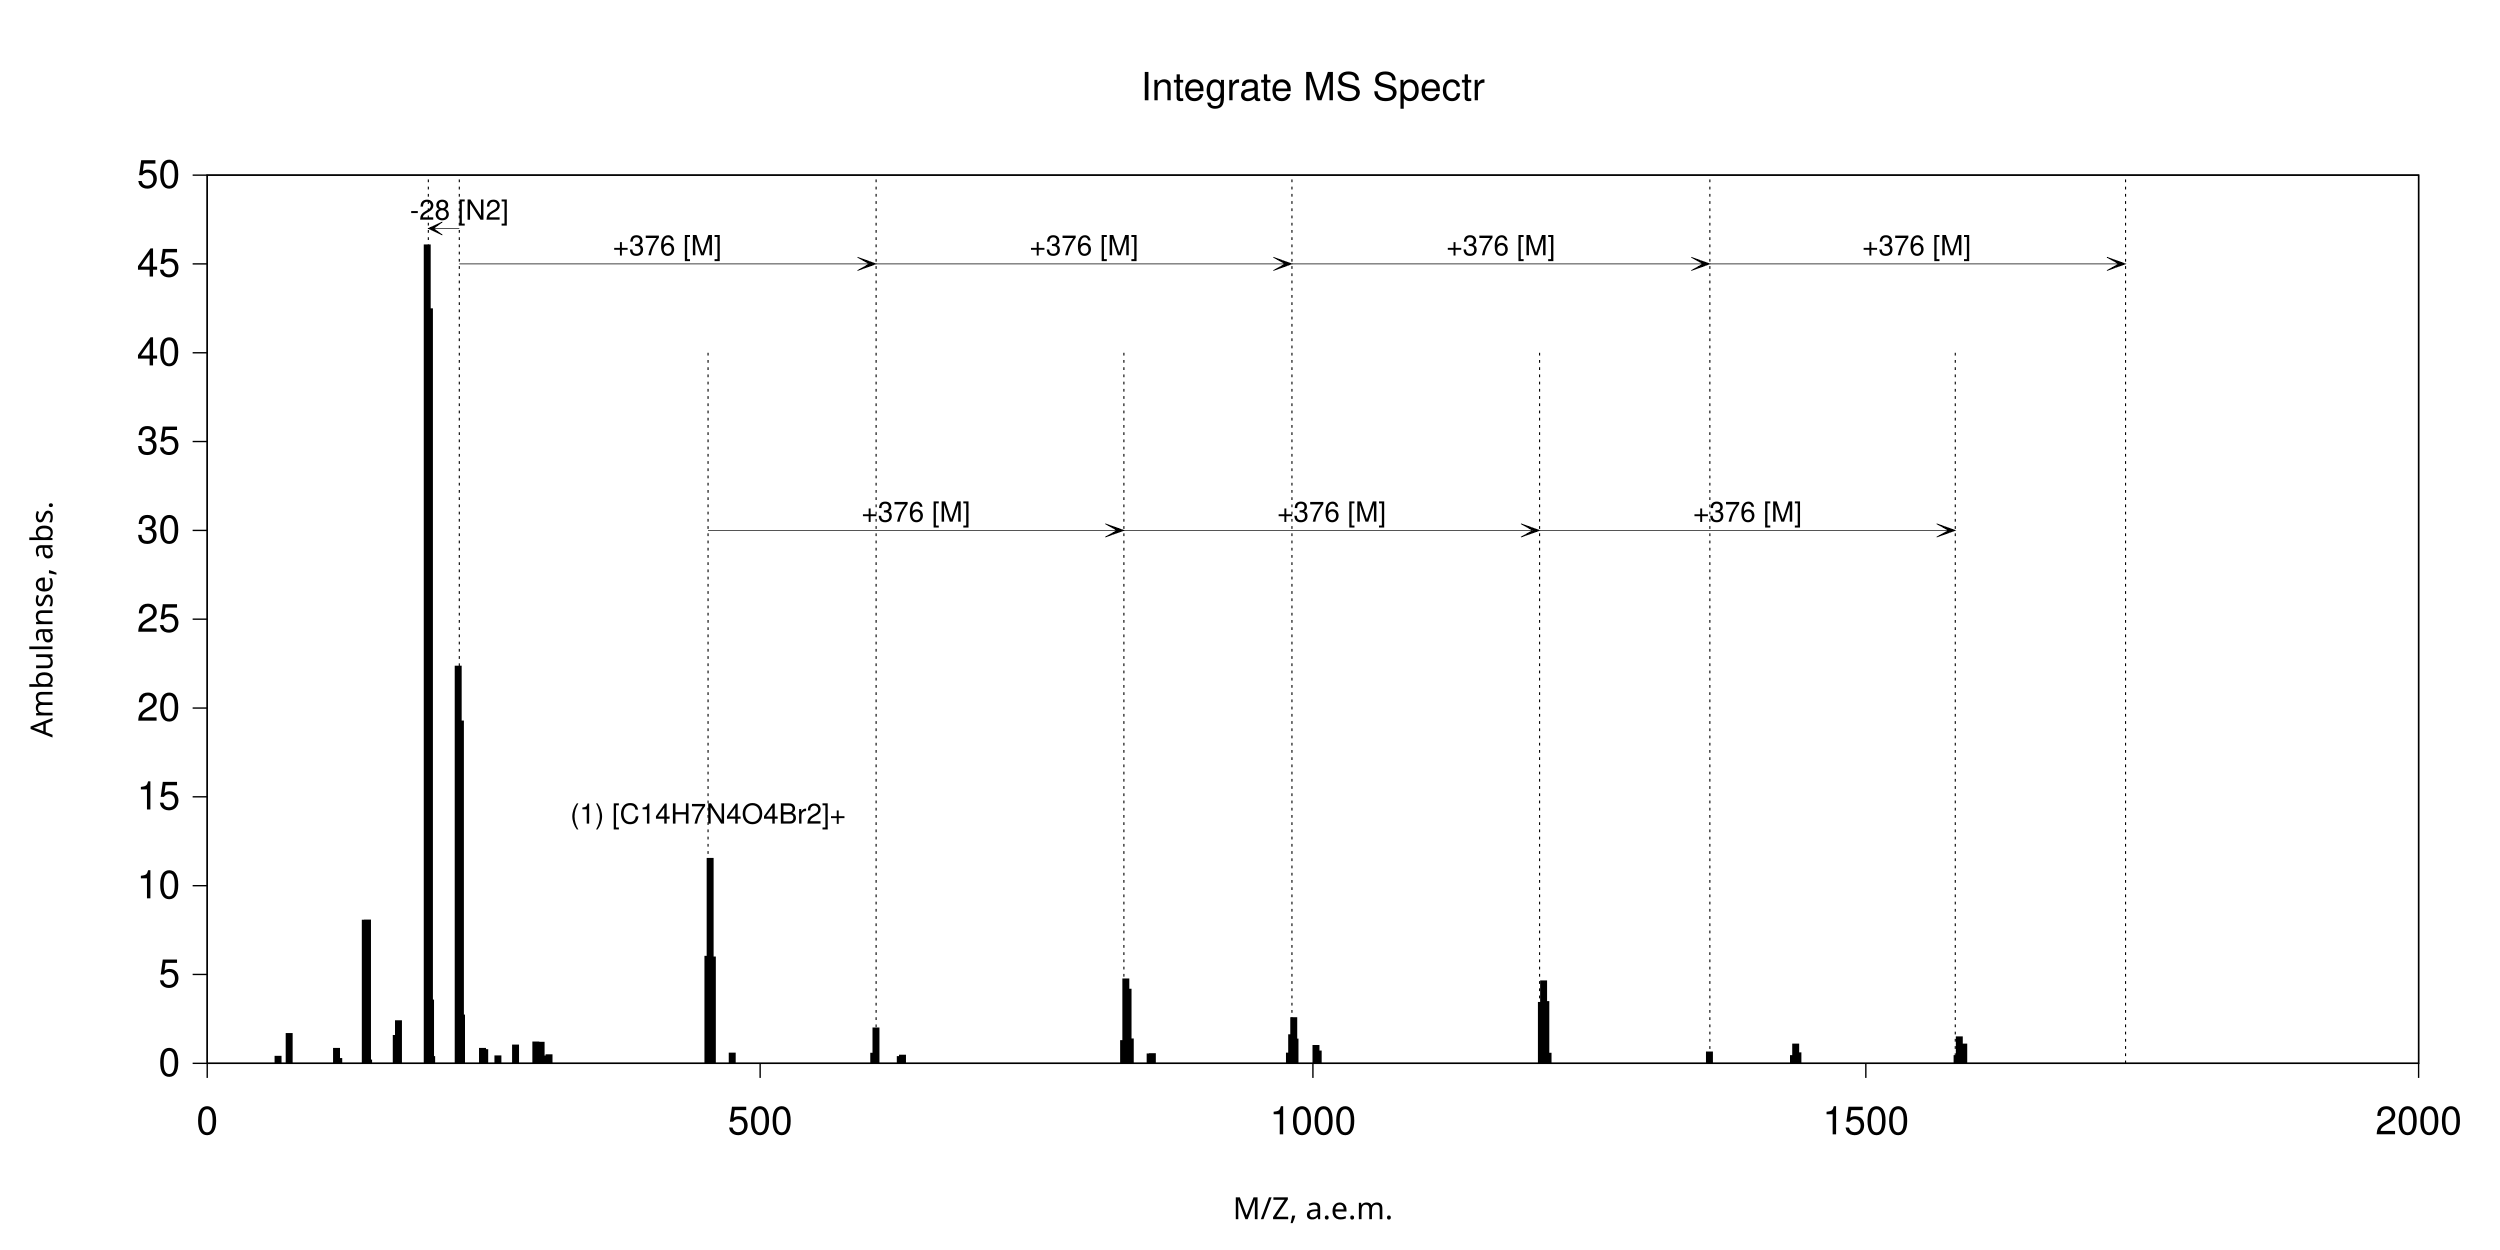
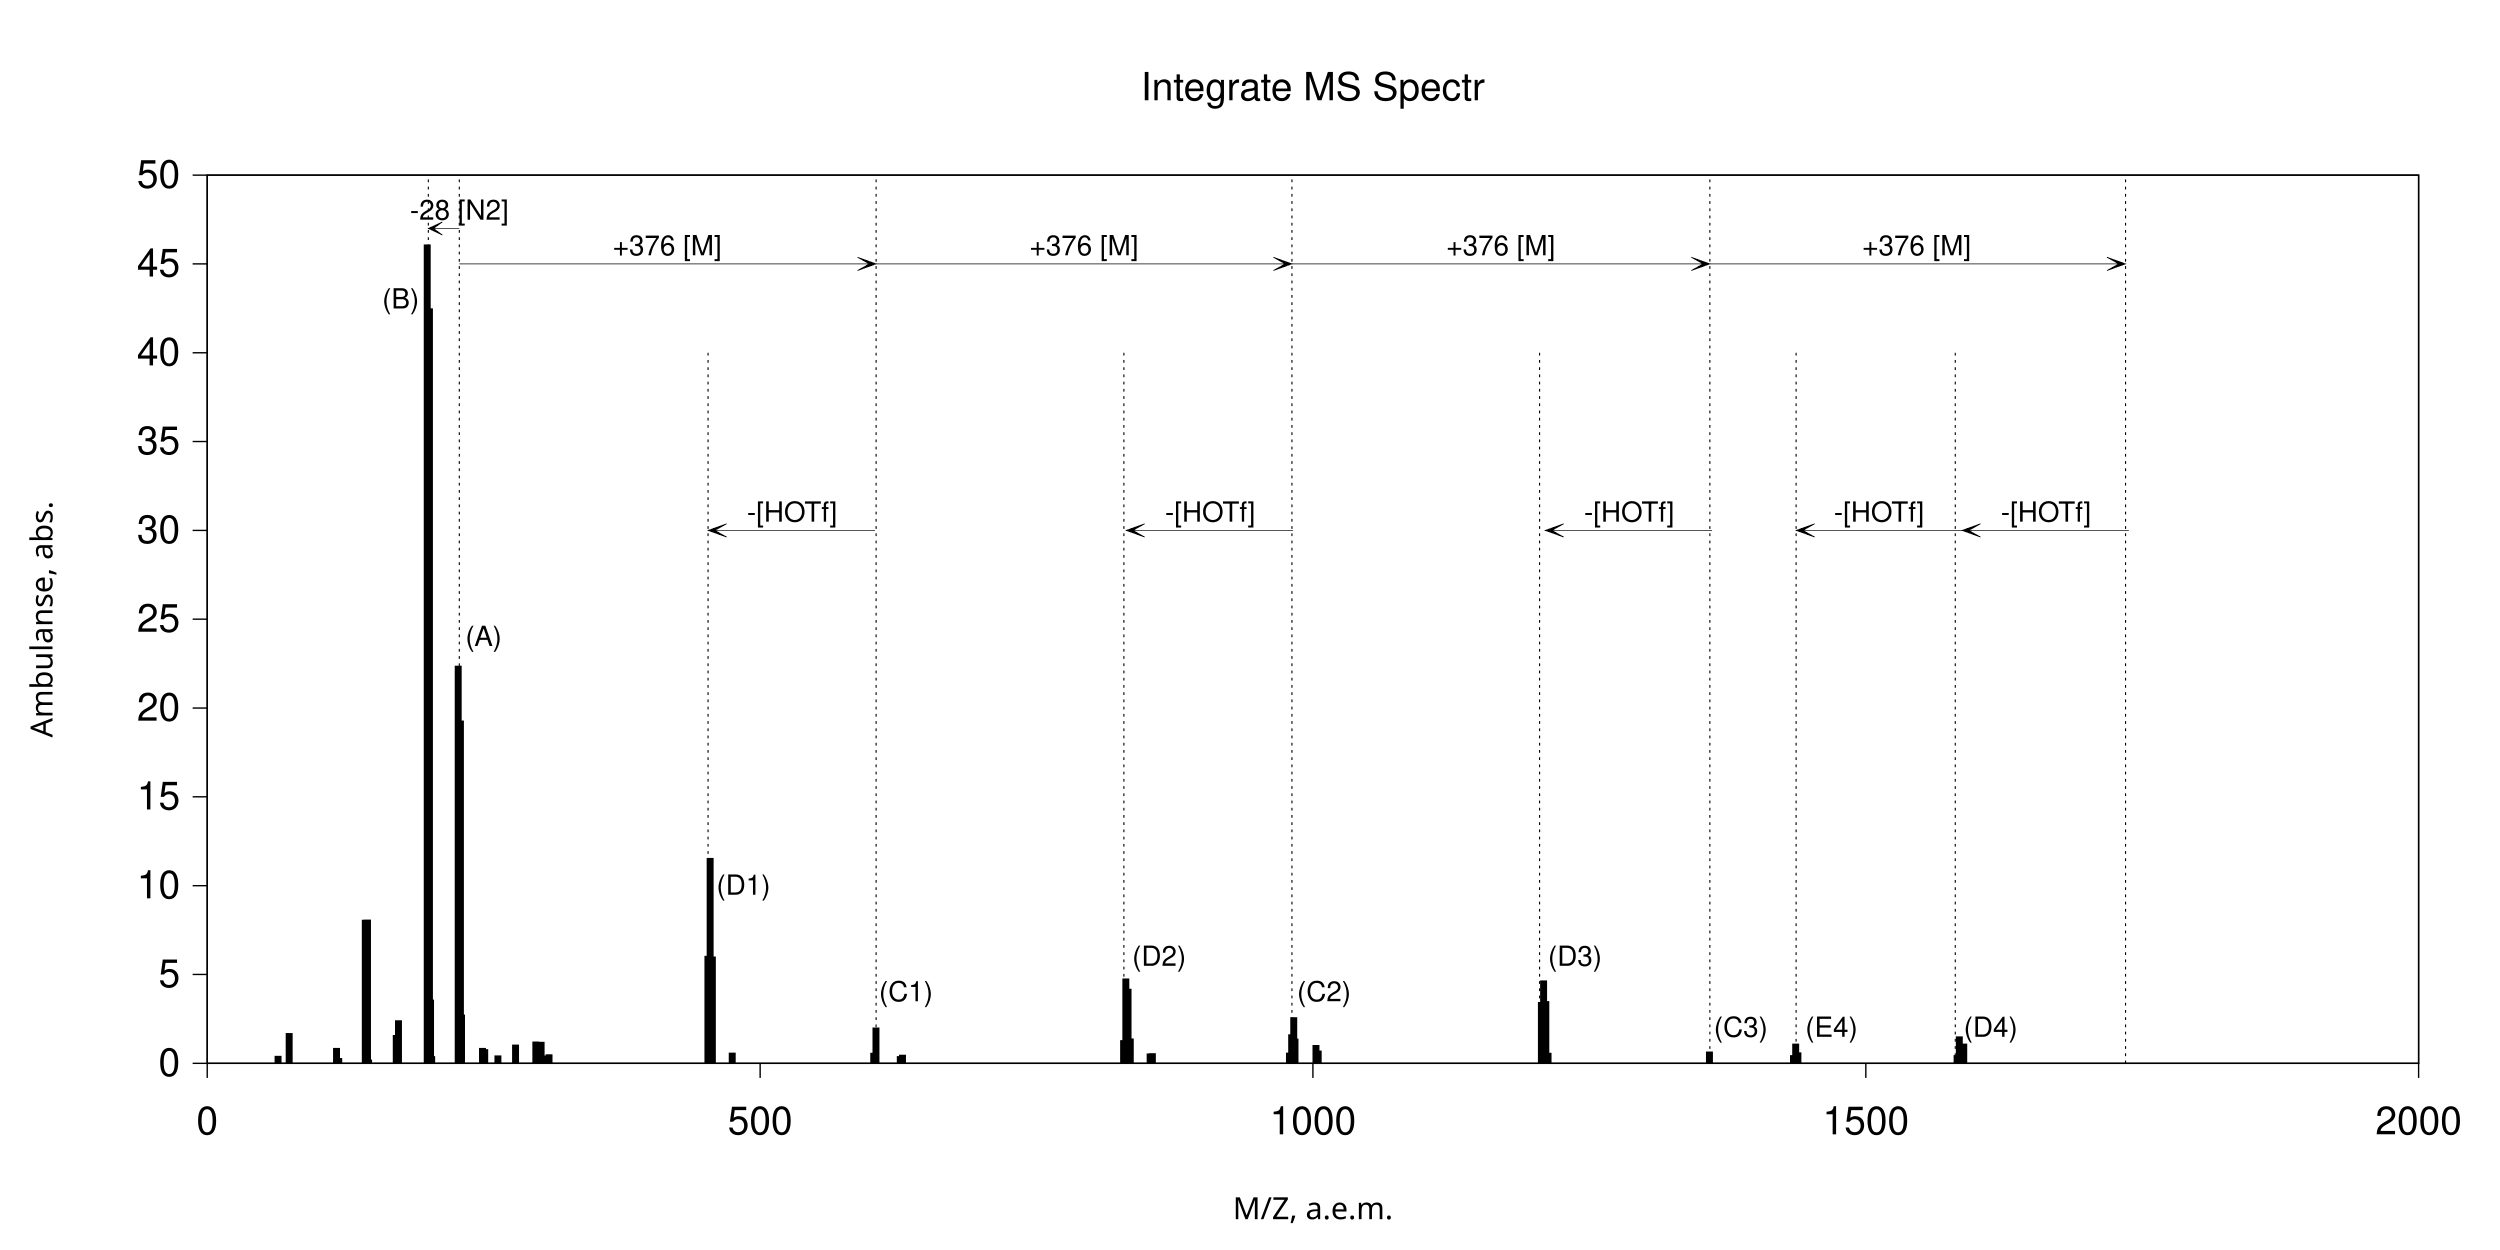
<svg xmlns="http://www.w3.org/2000/svg" xmlns:xlink="http://www.w3.org/1999/xlink" width="1800" height="900" viewBox="0 0 1800 900">
  <g id="gnuplot_canvas">
    <rect x="0" y="0" width="1800" height="900" fill="none" />
    <defs>
      <circle id="gpDot" r="0.5" stroke-width="0.5" />
      <path id="gpPt0" stroke-width="0.095" stroke="currentColor" d="M-1,0 h2 M0,-1 v2" />
      <path id="gpPt1" stroke-width="0.095" stroke="currentColor" d="M-1,-1 L1,1 M1,-1 L-1,1" />
      <path id="gpPt2" stroke-width="0.095" stroke="currentColor" d="M-1,0 L1,0 M0,-1 L0,1 M-1,-1 L1,1 M-1,1 L1,-1" />
      <rect id="gpPt3" stroke-width="0.095" stroke="currentColor" x="-1" y="-1" width="2" height="2" />
      <rect id="gpPt4" stroke-width="0.095" stroke="currentColor" fill="currentColor" x="-1" y="-1" width="2" height="2" />
      <circle id="gpPt5" stroke-width="0.095" stroke="currentColor" cx="0" cy="0" r="1" />
      <use xlink:href="#gpPt5" id="gpPt6" fill="currentColor" stroke="none" />
      <path id="gpPt7" stroke-width="0.095" stroke="currentColor" d="M0,-1.33 L-1.33,0.67 L1.33,0.67 z" />
      <use xlink:href="#gpPt7" id="gpPt8" fill="currentColor" stroke="none" />
      <use xlink:href="#gpPt7" id="gpPt9" stroke="currentColor" transform="rotate(180)" />
      <use xlink:href="#gpPt9" id="gpPt10" fill="currentColor" stroke="none" />
      <use xlink:href="#gpPt3" id="gpPt11" stroke="currentColor" transform="rotate(45)" />
      <use xlink:href="#gpPt11" id="gpPt12" fill="currentColor" stroke="none" />
      <path id="gpPt13" stroke-width="0.095" stroke="currentColor" d="M0,1.330 L1.265,0.411 L0.782,-1.067 L-0.782,-1.076 L-1.265,0.411 z" />
      <use xlink:href="#gpPt13" id="gpPt14" fill="currentColor" stroke="none" />
      <filter id="textbox" filterUnits="objectBoundingBox" x="0" y="0" height="1" width="1">
        <feFlood flood-color="white" flood-opacity="1" result="bgnd" />
        <feComposite in="SourceGraphic" in2="bgnd" operator="atop" />
      </filter>
      <filter id="greybox" filterUnits="objectBoundingBox" x="0" y="0" height="1" width="1">
        <feFlood flood-color="lightgrey" flood-opacity="1" result="grey" />
        <feComposite in="SourceGraphic" in2="grey" operator="atop" />
      </filter>
    </defs>
    <g fill="none" color="white" stroke="currentColor" stroke-width="1.00" stroke-linecap="butt" stroke-linejoin="miter">
</g>
    <g fill="none" color="black" stroke="currentColor" stroke-width="1.00" stroke-linecap="butt" stroke-linejoin="miter">
      <path stroke="black" d="M149.2,765.6 L138.7,765.6  " />
      <g transform="translate(129.7,774.7)" stroke="none" fill="black" font-family="Helvetica" font-size="28.00" text-anchor="end">
        <text>
          <tspan font-family="Helvetica"> 0</tspan>
        </text>
      </g>
    </g>
    <g fill="none" color="black" stroke="currentColor" stroke-width="1.00" stroke-linecap="butt" stroke-linejoin="miter">
      <path stroke="black" d="M149.2,701.6 L138.7,701.6  " />
      <g transform="translate(129.7,710.7)" stroke="none" fill="black" font-family="Helvetica" font-size="28.00" text-anchor="end">
        <text>
          <tspan font-family="Helvetica"> 5</tspan>
        </text>
      </g>
    </g>
    <g fill="none" color="black" stroke="currentColor" stroke-width="1.00" stroke-linecap="butt" stroke-linejoin="miter">
      <path stroke="black" d="M149.2,637.7 L138.7,637.7  " />
      <g transform="translate(129.7,646.8)" stroke="none" fill="black" font-family="Helvetica" font-size="28.00" text-anchor="end">
        <text>
          <tspan font-family="Helvetica"> 10</tspan>
        </text>
      </g>
    </g>
    <g fill="none" color="black" stroke="currentColor" stroke-width="1.00" stroke-linecap="butt" stroke-linejoin="miter">
      <path stroke="black" d="M149.2,573.7 L138.7,573.7  " />
      <g transform="translate(129.7,582.8)" stroke="none" fill="black" font-family="Helvetica" font-size="28.00" text-anchor="end">
        <text>
          <tspan font-family="Helvetica"> 15</tspan>
        </text>
      </g>
    </g>
    <g fill="none" color="black" stroke="currentColor" stroke-width="1.00" stroke-linecap="butt" stroke-linejoin="miter">
      <path stroke="black" d="M149.2,509.8 L138.7,509.8  " />
      <g transform="translate(129.7,518.9)" stroke="none" fill="black" font-family="Helvetica" font-size="28.00" text-anchor="end">
        <text>
          <tspan font-family="Helvetica"> 20</tspan>
        </text>
      </g>
    </g>
    <g fill="none" color="black" stroke="currentColor" stroke-width="1.00" stroke-linecap="butt" stroke-linejoin="miter">
      <path stroke="black" d="M149.2,445.8 L138.7,445.8  " />
      <g transform="translate(129.7,454.9)" stroke="none" fill="black" font-family="Helvetica" font-size="28.00" text-anchor="end">
        <text>
          <tspan font-family="Helvetica"> 25</tspan>
        </text>
      </g>
    </g>
    <g fill="none" color="black" stroke="currentColor" stroke-width="1.00" stroke-linecap="butt" stroke-linejoin="miter">
      <path stroke="black" d="M149.2,381.9 L138.7,381.9  " />
      <g transform="translate(129.7,391.0)" stroke="none" fill="black" font-family="Helvetica" font-size="28.00" text-anchor="end">
        <text>
          <tspan font-family="Helvetica"> 30</tspan>
        </text>
      </g>
    </g>
    <g fill="none" color="black" stroke="currentColor" stroke-width="1.00" stroke-linecap="butt" stroke-linejoin="miter">
      <path stroke="black" d="M149.2,317.9 L138.7,317.9  " />
      <g transform="translate(129.7,327.0)" stroke="none" fill="black" font-family="Helvetica" font-size="28.00" text-anchor="end">
        <text>
          <tspan font-family="Helvetica"> 35</tspan>
        </text>
      </g>
    </g>
    <g fill="none" color="black" stroke="currentColor" stroke-width="1.00" stroke-linecap="butt" stroke-linejoin="miter">
      <path stroke="black" d="M149.2,254.0 L138.7,254.0  " />
      <g transform="translate(129.7,263.1)" stroke="none" fill="black" font-family="Helvetica" font-size="28.00" text-anchor="end">
        <text>
          <tspan font-family="Helvetica"> 40</tspan>
        </text>
      </g>
    </g>
    <g fill="none" color="black" stroke="currentColor" stroke-width="1.00" stroke-linecap="butt" stroke-linejoin="miter">
      <path stroke="black" d="M149.2,190.0 L138.7,190.0  " />
      <g transform="translate(129.7,199.1)" stroke="none" fill="black" font-family="Helvetica" font-size="28.00" text-anchor="end">
        <text>
          <tspan font-family="Helvetica"> 45</tspan>
        </text>
      </g>
    </g>
    <g fill="none" color="black" stroke="currentColor" stroke-width="1.00" stroke-linecap="butt" stroke-linejoin="miter">
      <path stroke="black" d="M149.2,126.1 L138.7,126.1  " />
      <g transform="translate(129.7,135.2)" stroke="none" fill="black" font-family="Helvetica" font-size="28.00" text-anchor="end">
        <text>
          <tspan font-family="Helvetica"> 50</tspan>
        </text>
      </g>
    </g>
    <g fill="none" color="black" stroke="currentColor" stroke-width="1.00" stroke-linecap="butt" stroke-linejoin="miter">
      <path stroke="black" d="M149.2,765.6 L149.2,776.1  " />
      <g transform="translate(149.2,816.7)" stroke="none" fill="black" font-family="Helvetica" font-size="28.00" text-anchor="middle">
        <text>
          <tspan font-family="Helvetica"> 0</tspan>
        </text>
      </g>
    </g>
    <g fill="none" color="black" stroke="currentColor" stroke-width="1.00" stroke-linecap="butt" stroke-linejoin="miter">
      <path stroke="black" d="M547.3,765.6 L547.3,776.1  " />
      <g transform="translate(547.3,816.7)" stroke="none" fill="black" font-family="Helvetica" font-size="28.00" text-anchor="middle">
        <text>
          <tspan font-family="Helvetica"> 500</tspan>
        </text>
      </g>
    </g>
    <g fill="none" color="black" stroke="currentColor" stroke-width="1.00" stroke-linecap="butt" stroke-linejoin="miter">
      <path stroke="black" d="M945.3,765.6 L945.3,776.1  " />
      <g transform="translate(945.3,816.7)" stroke="none" fill="black" font-family="Helvetica" font-size="28.00" text-anchor="middle">
        <text>
          <tspan font-family="Helvetica"> 1000</tspan>
        </text>
      </g>
    </g>
    <g fill="none" color="black" stroke="currentColor" stroke-width="1.00" stroke-linecap="butt" stroke-linejoin="miter">
      <path stroke="black" d="M1343.4,765.6 L1343.4,776.1  " />
      <g transform="translate(1343.4,816.7)" stroke="none" fill="black" font-family="Helvetica" font-size="28.00" text-anchor="middle">
        <text>
          <tspan font-family="Helvetica"> 1500</tspan>
        </text>
      </g>
    </g>
    <g fill="none" color="black" stroke="currentColor" stroke-width="1.00" stroke-linecap="butt" stroke-linejoin="miter">
      <path stroke="black" d="M1741.4,765.6 L1741.4,776.1  " />
      <g transform="translate(1741.4,816.7)" stroke="none" fill="black" font-family="Helvetica" font-size="28.00" text-anchor="middle">
        <text>
          <tspan font-family="Helvetica"> 2000</tspan>
        </text>
      </g>
    </g>
    <g fill="none" color="black" stroke="currentColor" stroke-width="1.00" stroke-linecap="butt" stroke-linejoin="miter">
</g>
    <g fill="none" color="black" stroke="currentColor" stroke-width="1.00" stroke-linecap="butt" stroke-linejoin="miter">
      <path stroke="black" d="M149.2,126.1 L149.2,765.6 L1741.4,765.6 L1741.4,126.1 L149.2,126.1 Z  " />
+       <g transform="translate(288.5,222.1)" stroke="none" fill="black" font-family="Helvetica" font-size="20.00" text-anchor="middle">
+         <text>
+           <tspan font-family="Helvetica">(B)</tspan>
+         </text>
+       </g>
+       <g transform="translate(348.2,465.1)" stroke="none" fill="black" font-family="Helvetica" font-size="20.00" text-anchor="middle">
+         <text>
+           <tspan font-family="Helvetica">(A)</tspan>
+         </text>
+       </g>
+       <g transform="translate(652.3,720.9)" stroke="none" fill="black" font-family="Helvetica" font-size="20.00" text-anchor="middle">
+         <text>
+           <tspan font-family="Helvetica">(C1)</tspan>
+         </text>
+       </g>
+       <g transform="translate(953.3,720.9)" stroke="none" fill="black" font-family="Helvetica" font-size="20.00" text-anchor="middle">
+         <text>
+           <tspan font-family="Helvetica">(C2)</tspan>
+         </text>
+       </g>
+       <g transform="translate(1253.4,746.5)" stroke="none" fill="black" font-family="Helvetica" font-size="20.00" text-anchor="middle">
+         <text>
+           <tspan font-family="Helvetica">(C3)</tspan>
+         </text>
+       </g>
+       <g transform="translate(535.3,644.2)" stroke="none" fill="black" font-family="Helvetica" font-size="20.00" text-anchor="middle">
+         <text>
+           <tspan font-family="Helvetica">(D1)</tspan>
+         </text>
+       </g>
+       <g transform="translate(834.6,695.4)" stroke="none" fill="black" font-family="Helvetica" font-size="20.00" text-anchor="middle">
+         <text>
+           <tspan font-family="Helvetica">(D2)</tspan>
+         </text>
+       </g>
+       <g transform="translate(1134.0,695.4)" stroke="none" fill="black" font-family="Helvetica" font-size="20.00" text-anchor="middle">
+         <text>
+           <tspan font-family="Helvetica">(D3)</tspan>
+         </text>
+       </g>
+       <g transform="translate(1433.3,746.5)" stroke="none" fill="black" font-family="Helvetica" font-size="20.00" text-anchor="middle">
+         <text>
+           <tspan font-family="Helvetica">(D4)</tspan>
+         </text>
+       </g>
+       <g transform="translate(1318.7,746.5)" stroke="none" fill="black" font-family="Helvetica" font-size="20.00" text-anchor="middle">
+         <text>
+           <tspan font-family="Helvetica">(E4)</tspan>
+         </text>
+       </g>
      <g transform="translate(330.7,158.2)" stroke="none" fill="black" font-family="Helvetica" font-size="20.00" text-anchor="middle">
        <text>
          <tspan font-family="Helvetica">-28 [N2]</tspan>
        </text>
      </g>
      <g transform="translate(480.4,183.8)" stroke="none" fill="black" font-family="Helvetica" font-size="20.00" text-anchor="middle">
        <text>
          <tspan font-family="Helvetica">+376 [M]</tspan>
        </text>
      </g>
      <g transform="translate(780.5,183.8)" stroke="none" fill="black" font-family="Helvetica" font-size="20.00" text-anchor="middle">
        <text>
          <tspan font-family="Helvetica">+376 [M]</tspan>
        </text>
      </g>
      <g transform="translate(1080.6,183.8)" stroke="none" fill="black" font-family="Helvetica" font-size="20.00" text-anchor="middle">
        <text>
          <tspan font-family="Helvetica">+376 [M]</tspan>
        </text>
      </g>
      <g transform="translate(1380.0,183.8)" stroke="none" fill="black" font-family="Helvetica" font-size="20.00" text-anchor="middle">
        <text>
          <tspan font-family="Helvetica">+376 [M]</tspan>
        </text>
      </g>
-       <g transform="translate(509.8,593.0)" stroke="none" fill="black" font-family="Helvetica" font-size="20.00" text-anchor="middle">
-         <text>
-           <tspan font-family="Helvetica">(1) [C14H7N4O4Br2]+</tspan>
-         </text>
-       </g>
-       <g transform="translate(659.5,375.6)" stroke="none" fill="black" font-family="Helvetica" font-size="20.00" text-anchor="middle">
-         <text>
-           <tspan font-family="Helvetica">+376 [M]</tspan>
-         </text>
-       </g>
-       <g transform="translate(958.8,375.6)" stroke="none" fill="black" font-family="Helvetica" font-size="20.00" text-anchor="middle">
-         <text>
-           <tspan font-family="Helvetica">+376 [M]</tspan>
-         </text>
-       </g>
-       <g transform="translate(1258.2,375.6)" stroke="none" fill="black" font-family="Helvetica" font-size="20.00" text-anchor="middle">
-         <text>
-           <tspan font-family="Helvetica">+376 [M]</tspan>
+       <g transform="translate(570.3,375.6)" stroke="none" fill="black" font-family="Helvetica" font-size="20.00" text-anchor="middle">
+         <text>
+           <tspan font-family="Helvetica">-[HOTf]</tspan>
+         </text>
+       </g>
+       <g transform="translate(871.3,375.6)" stroke="none" fill="black" font-family="Helvetica" font-size="20.00" text-anchor="middle">
+         <text>
+           <tspan font-family="Helvetica">-[HOTf]</tspan>
+         </text>
+       </g>
+       <g transform="translate(1173.0,375.6)" stroke="none" fill="black" font-family="Helvetica" font-size="20.00" text-anchor="middle">
+         <text>
+           <tspan font-family="Helvetica">-[HOTf]</tspan>
+         </text>
+       </g>
+       <g transform="translate(1473.1,375.6)" stroke="none" fill="black" font-family="Helvetica" font-size="20.00" text-anchor="middle">
+         <text>
+           <tspan font-family="Helvetica">-[HOTf]</tspan>
+         </text>
+       </g>
+       <g transform="translate(1352.9,375.6)" stroke="none" fill="black" font-family="Helvetica" font-size="20.00" text-anchor="middle">
+         <text>
+           <tspan font-family="Helvetica">-[HOTf]</tspan>
        </text>
      </g>
    </g>
    <g fill="none" color="black" stroke="black" stroke-width="0.80" stroke-linecap="butt" stroke-linejoin="miter">
</g>
    <g fill="none" color="black" stroke="currentColor" stroke-width="0.80" stroke-linecap="butt" stroke-linejoin="miter">
      <path stroke="black" stroke-dasharray="2.0,3.2" d="M308.4,765.6 L308.4,126.1  " />
    </g>
    <g fill="none" color="black" stroke="currentColor" stroke-width="0.80" stroke-linecap="butt" stroke-linejoin="miter">
      <path stroke="black" stroke-dasharray="2.0,3.2" d="M330.7,765.6 L330.7,126.1  " />
    </g>
    <g fill="none" color="black" stroke="currentColor" stroke-width="0.80" stroke-linecap="butt" stroke-linejoin="miter">
      <path stroke="black" stroke-dasharray="2.0,3.2" d="M630.8,765.6 L630.8,126.1  " />
    </g>
    <g fill="none" color="black" stroke="currentColor" stroke-width="0.80" stroke-linecap="butt" stroke-linejoin="miter">
      <path stroke="black" stroke-dasharray="2.0,3.2" d="M930.2,765.6 L930.2,126.1  " />
    </g>
    <g fill="none" color="black" stroke="currentColor" stroke-width="0.80" stroke-linecap="butt" stroke-linejoin="miter">
      <path stroke="black" stroke-dasharray="2.0,3.2" d="M1231.1,765.6 L1231.1,126.1  " />
    </g>
    <g fill="none" color="black" stroke="currentColor" stroke-width="0.80" stroke-linecap="butt" stroke-linejoin="miter">
      <path stroke="black" stroke-dasharray="2.0,3.2" d="M1530.4,765.6 L1530.4,126.1  " />
    </g>
    <g fill="none" color="black" stroke="currentColor" stroke-width="0.80" stroke-linecap="butt" stroke-linejoin="miter">
      <path stroke="black" stroke-dasharray="2.0,3.2" d="M509.8,765.6 L509.8,254.0  " />
    </g>
    <g fill="none" color="black" stroke="currentColor" stroke-width="0.80" stroke-linecap="butt" stroke-linejoin="miter">
      <path stroke="black" stroke-dasharray="2.0,3.2" d="M809.2,765.6 L809.2,254.0  " />
    </g>
    <g fill="none" color="black" stroke="currentColor" stroke-width="0.80" stroke-linecap="butt" stroke-linejoin="miter">
      <path stroke="black" stroke-dasharray="2.0,3.2" d="M1108.5,765.6 L1108.5,254.0  " />
    </g>
    <g fill="none" color="black" stroke="currentColor" stroke-width="0.80" stroke-linecap="butt" stroke-linejoin="miter">
      <path stroke="black" stroke-dasharray="2.0,3.2" d="M1407.8,765.6 L1407.8,254.0  " />
    </g>
+     <g fill="none" color="black" stroke="currentColor" stroke-width="0.80" stroke-linecap="butt" stroke-linejoin="miter">
+       <path stroke="black" stroke-dasharray="2.0,3.2" d="M1293.2,765.6 L1293.2,254.0  " />
+     </g>
    <g fill="none" color="black" stroke="black" stroke-width="0.50" stroke-linecap="butt" stroke-linejoin="miter">
</g>
    <g fill="none" color="black" stroke="currentColor" stroke-width="0.50" stroke-linecap="butt" stroke-linejoin="miter">
      <g stroke="none" shape-rendering="crispEdges">
        <polygon fill="black" points="312.1,164.5 318.5,169.2 308.4,164.5 318.5,159.8 312.1,164.5 " />
      </g>
      <path stroke="black" d="M312.1,164.5 L318.5,169.2 L308.4,164.5 L318.5,159.8 L312.1,164.5 M330.7,164.5 L312.1,164.5  " />
    </g>
    <g fill="none" color="black" stroke="currentColor" stroke-width="0.50" stroke-linecap="butt" stroke-linejoin="miter">
      <g stroke="none" shape-rendering="crispEdges">
        <polygon fill="black" points="625.9,190.0 617.4,185.2 630.8,190.0 617.4,194.8 625.9,190.0 " />
      </g>
      <path stroke="black" d="M625.9,190.0 L617.4,185.2 L630.8,190.0 L617.4,194.8 L625.9,190.0 M330.7,190.0 L625.9,190.0  " />
    </g>
    <g fill="none" color="black" stroke="currentColor" stroke-width="0.50" stroke-linecap="butt" stroke-linejoin="miter">
      <g stroke="none" shape-rendering="crispEdges">
        <polygon fill="black" points="925.3,190.0 916.8,185.2 930.2,190.0 916.8,194.8 925.3,190.0 " />
      </g>
      <path stroke="black" d="M925.3,190.0 L916.8,185.2 L930.2,190.0 L916.8,194.8 L925.3,190.0 M630.8,190.0 L925.3,190.0  " />
    </g>
    <g fill="none" color="black" stroke="currentColor" stroke-width="0.50" stroke-linecap="butt" stroke-linejoin="miter">
      <g stroke="none" shape-rendering="crispEdges">
        <polygon fill="black" points="1226.2,190.0 1217.7,185.2 1231.1,190.0 1217.7,194.8 1226.2,190.0 " />
      </g>
      <path stroke="black" d="M1226.2,190.0 L1217.7,185.2 L1231.1,190.0 L1217.7,194.8 L1226.2,190.0 M930.2,190.0 L1226.2,190.0  " />
    </g>
    <g fill="none" color="black" stroke="currentColor" stroke-width="0.50" stroke-linecap="butt" stroke-linejoin="miter">
      <g stroke="none" shape-rendering="crispEdges">
        <polygon fill="black" points="1525.5,190.0 1517.0,185.2 1530.4,190.0 1517.0,194.8 1525.5,190.0 " />
      </g>
      <path stroke="black" d="M1525.5,190.0 L1517.0,185.2 L1530.4,190.0 L1517.0,194.8 L1525.5,190.0 M1231.1,190.0 L1525.5,190.0  " />
    </g>
    <g fill="none" color="black" stroke="currentColor" stroke-width="0.50" stroke-linecap="butt" stroke-linejoin="miter">
      <g stroke="none" shape-rendering="crispEdges">
-         <polygon fill="black" points="804.3,381.9 795.8,377.1 809.2,381.9 795.8,386.7 804.3,381.9 " />
-       </g>
-       <path stroke="black" d="M804.3,381.9 L795.8,377.1 L809.2,381.9 L795.8,386.7 L804.3,381.9 M509.8,381.9 L804.3,381.9  " />
-     </g>
-     <g fill="none" color="black" stroke="currentColor" stroke-width="0.50" stroke-linecap="butt" stroke-linejoin="miter">
-       <g stroke="none" shape-rendering="crispEdges">
-         <polygon fill="black" points="1103.6,381.9 1095.1,377.1 1108.5,381.9 1095.1,386.7 1103.6,381.9 " />
-       </g>
-       <path stroke="black" d="M1103.6,381.9 L1095.1,377.1 L1108.5,381.9 L1095.1,386.7 L1103.6,381.9 M809.2,381.9 L1103.6,381.9  " />
-     </g>
-     <g fill="none" color="black" stroke="currentColor" stroke-width="0.50" stroke-linecap="butt" stroke-linejoin="miter">
-       <g stroke="none" shape-rendering="crispEdges">
-         <polygon fill="black" points="1402.9,381.9 1394.4,377.1 1407.8,381.9 1394.4,386.7 1402.9,381.9 " />
-       </g>
-       <path stroke="black" d="M1402.9,381.9 L1394.4,377.1 L1407.8,381.9 L1394.4,386.7 L1402.9,381.9 M1108.5,381.9 L1402.9,381.9  " />
+         <polygon fill="black" points="514.7,381.9 523.2,386.7 509.8,381.9 523.2,377.1 514.7,381.9 " />
+       </g>
+       <path stroke="black" d="M514.7,381.9 L523.2,386.7 L509.8,381.9 L523.2,377.1 L514.7,381.9 M630.0,381.9 L514.7,381.9  " />
+     </g>
+     <g fill="none" color="black" stroke="currentColor" stroke-width="0.50" stroke-linecap="butt" stroke-linejoin="miter">
+       <g stroke="none" shape-rendering="crispEdges">
+         <polygon fill="black" points="815.7,381.9 824.2,386.7 810.8,381.9 824.2,377.1 815.7,381.9 " />
+       </g>
+       <path stroke="black" d="M815.7,381.9 L824.2,386.7 L810.8,381.9 L824.2,377.1 L815.7,381.9 M931.0,381.9 L815.7,381.9  " />
+     </g>
+     <g fill="none" color="black" stroke="currentColor" stroke-width="0.50" stroke-linecap="butt" stroke-linejoin="miter">
+       <g stroke="none" shape-rendering="crispEdges">
+         <polygon fill="black" points="1117.4,381.9 1125.9,386.7 1112.5,381.9 1125.9,377.1 1117.4,381.9 " />
+       </g>
+       <path stroke="black" d="M1117.4,381.9 L1125.9,386.7 L1112.5,381.9 L1125.9,377.1 L1117.4,381.9 M1232.7,381.9 L1117.4,381.9  " />
+     </g>
+     <g fill="none" color="black" stroke="currentColor" stroke-width="0.50" stroke-linecap="butt" stroke-linejoin="miter">
+       <g stroke="none" shape-rendering="crispEdges">
+         <polygon fill="black" points="1417.5,381.9 1426.0,386.7 1412.6,381.9 1426.0,377.1 1417.5,381.9 " />
+       </g>
+       <path stroke="black" d="M1417.5,381.9 L1426.0,386.7 L1412.6,381.9 L1426.0,377.1 L1417.5,381.9 M1532.8,381.9 L1417.5,381.9  " />
+     </g>
+     <g fill="none" color="black" stroke="currentColor" stroke-width="0.50" stroke-linecap="butt" stroke-linejoin="miter">
+       <g stroke="none" shape-rendering="crispEdges">
+         <polygon fill="black" points="1298.1,381.9 1306.6,386.7 1293.2,381.9 1306.6,377.1 1298.1,381.9 " />
+       </g>
+       <path stroke="black" d="M1298.1,381.9 L1306.6,386.7 L1293.2,381.9 L1306.6,377.1 L1298.1,381.9 M1412.6,381.9 L1298.1,381.9  " />
    </g>
    <g fill="none" color="black" stroke="black" stroke-width="1.00" stroke-linecap="butt" stroke-linejoin="miter">
</g>
    <g fill="none" color="black" stroke="currentColor" stroke-width="1.00" stroke-linecap="butt" stroke-linejoin="miter">
      <g transform="translate(37.8,445.9) rotate(270)" stroke="none" fill="black" font-family="Helvetica-Bold" font-size="22.00" text-anchor="middle">
        <text>
          <tspan font-family="Helvetica-Bold">Ambulanse, abs.</tspan>
        </text>
      </g>
    </g>
    <g fill="none" color="black" stroke="currentColor" stroke-width="1.00" stroke-linecap="butt" stroke-linejoin="miter">
      <g transform="translate(945.3,877.8)" stroke="none" fill="black" font-family="Helvetica-Bold" font-size="22.00" text-anchor="middle">
        <text>
          <tspan font-family="Helvetica-Bold">M/Z, a.e.m.</tspan>
        </text>
      </g>
    </g>
    <g fill="none" color="black" stroke="currentColor" stroke-width="1.00" stroke-linecap="butt" stroke-linejoin="miter">
      <g transform="translate(945.3,72.2)" stroke="none" fill="black" font-family="Helvetica" font-size="28.00" text-anchor="middle">
        <text>
          <tspan font-family="Helvetica">Integrate MS Spectr</tspan>
        </text>
      </g>
    </g>
    <g id="gnuplot_plot_1">
      <g fill="none" color="white" stroke="black" stroke-width="5.00" stroke-linecap="butt" stroke-linejoin="miter">
</g>
      <g fill="none" color="black" stroke="currentColor" stroke-width="5.00" stroke-linecap="butt" stroke-linejoin="miter">
        <path stroke="black" d="M200.2,765.6 L200.2,760.2 M208.2,765.6 L208.2,743.8 M242.3,765.6 L242.3,754.5 M243.9,765.6 L243.9,761.8   M263.0,765.6 L263.0,662.2 M263.8,765.6 L263.8,762.0 M264.6,765.6 L264.6,662.1 M265.4,765.6 L265.4,762.9   M285.3,765.6 L285.3,745.2 M286.9,765.6 L286.9,734.6 M307.6,765.6 L307.6,176.0 M308.4,765.6 L308.4,726.5   M309.2,765.6 L309.2,222.0 M310.0,765.6 L310.0,719.7 M310.8,765.6 L310.8,760.4 M329.9,765.6 L329.9,479.3   M330.7,765.6 L330.7,743.4 M331.5,765.6 L331.5,518.8 M332.3,765.6 L332.3,730.5 M347.4,765.6 L347.4,754.5   M349.0,765.6 L349.0,755.4 M358.5,765.6 L358.5,759.9 M371.2,765.6 L371.2,752.1 M385.8,765.6 L385.8,749.9   M388.1,765.6 L388.1,754.1 M389.6,765.6 L389.6,750.1 M393.5,765.6 L393.5,760.0 M395.1,765.6 L395.1,760.3   M395.3,765.6 L395.3,759.1 M509.7,765.6 L509.7,688.2 M510.5,765.6 L510.5,744.1 M511.3,765.6 L511.3,617.7   M512.1,765.6 L512.1,745.0 M512.9,765.6 L512.9,688.7 M527.2,765.6 L527.2,757.9 M629.1,765.6 L629.1,758.0   M630.7,765.6 L630.7,739.8 M648.2,765.6 L648.2,760.4 M649.8,765.6 L649.8,759.4 M809.0,765.6 L809.0,748.9   M810.6,765.6 L810.6,704.5 M811.4,765.6 L811.4,751.4 M812.2,765.6 L812.2,711.9 M813.0,765.6 L813.0,749.5   M813.8,765.6 L813.8,747.7 M828.1,765.6 L828.1,758.5 M829.7,765.6 L829.7,758.3 M928.4,765.6 L928.4,757.9   M930.0,765.6 L930.0,744.7 M931.5,765.6 L931.5,732.4 M932.4,765.6 L932.4,747.8 M947.5,765.6 L947.5,752.4   M949.1,765.6 L949.1,756.4 M1109.8,765.6 L1109.8,721.4 M1111.4,765.6 L1111.4,705.9 M1113.0,765.6 L1113.0,720.8   M1114.6,765.6 L1114.6,758.0 M1230.8,765.6 L1230.8,757.1 M1291.3,765.6 L1291.3,759.7 M1292.9,765.6 L1292.9,751.4   M1294.5,765.6 L1294.5,757.7 M1409.1,765.6 L1409.1,759.7 M1410.7,765.6 L1410.7,746.2 M1412.3,765.6 L1412.3,756.2   M1413.9,765.6 L1413.9,751.4  " />
      </g>
    </g>
    <g fill="none" color="white" stroke="black" stroke-width="2.00" stroke-linecap="butt" stroke-linejoin="miter">
</g>
    <g fill="none" color="black" stroke="currentColor" stroke-width="2.00" stroke-linecap="butt" stroke-linejoin="miter">
</g>
    <g fill="none" color="black" stroke="black" stroke-width="1.00" stroke-linecap="butt" stroke-linejoin="miter">
</g>
    <g fill="none" color="black" stroke="currentColor" stroke-width="1.00" stroke-linecap="butt" stroke-linejoin="miter">
      <path stroke="black" d="M149.2,126.1 L149.2,765.6 L1741.4,765.6 L1741.4,126.1 L149.2,126.1 Z  " />
    </g>
    <g fill="none" color="black" stroke="currentColor" stroke-width="1.00" stroke-linecap="butt" stroke-linejoin="miter">
</g>
  </g>
</svg>
